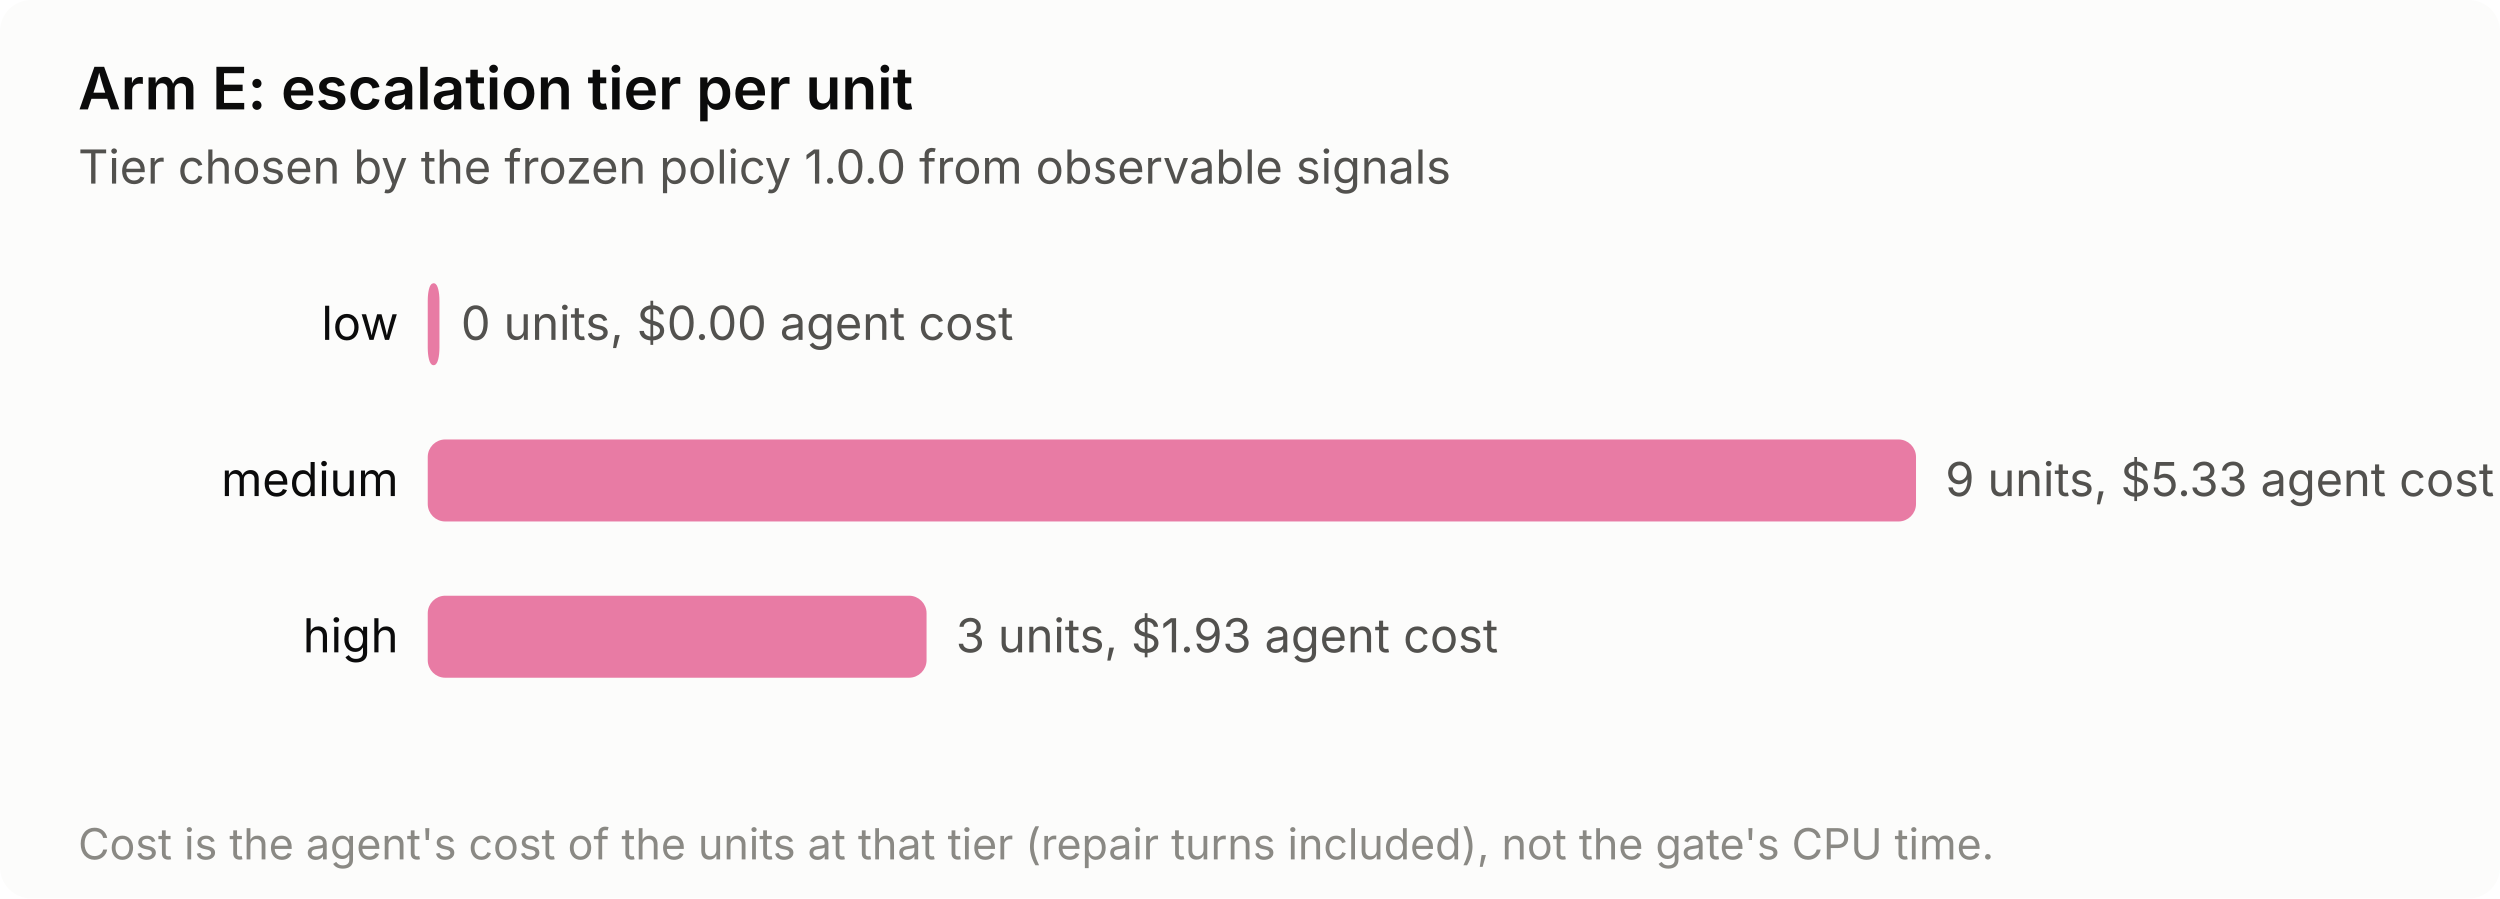
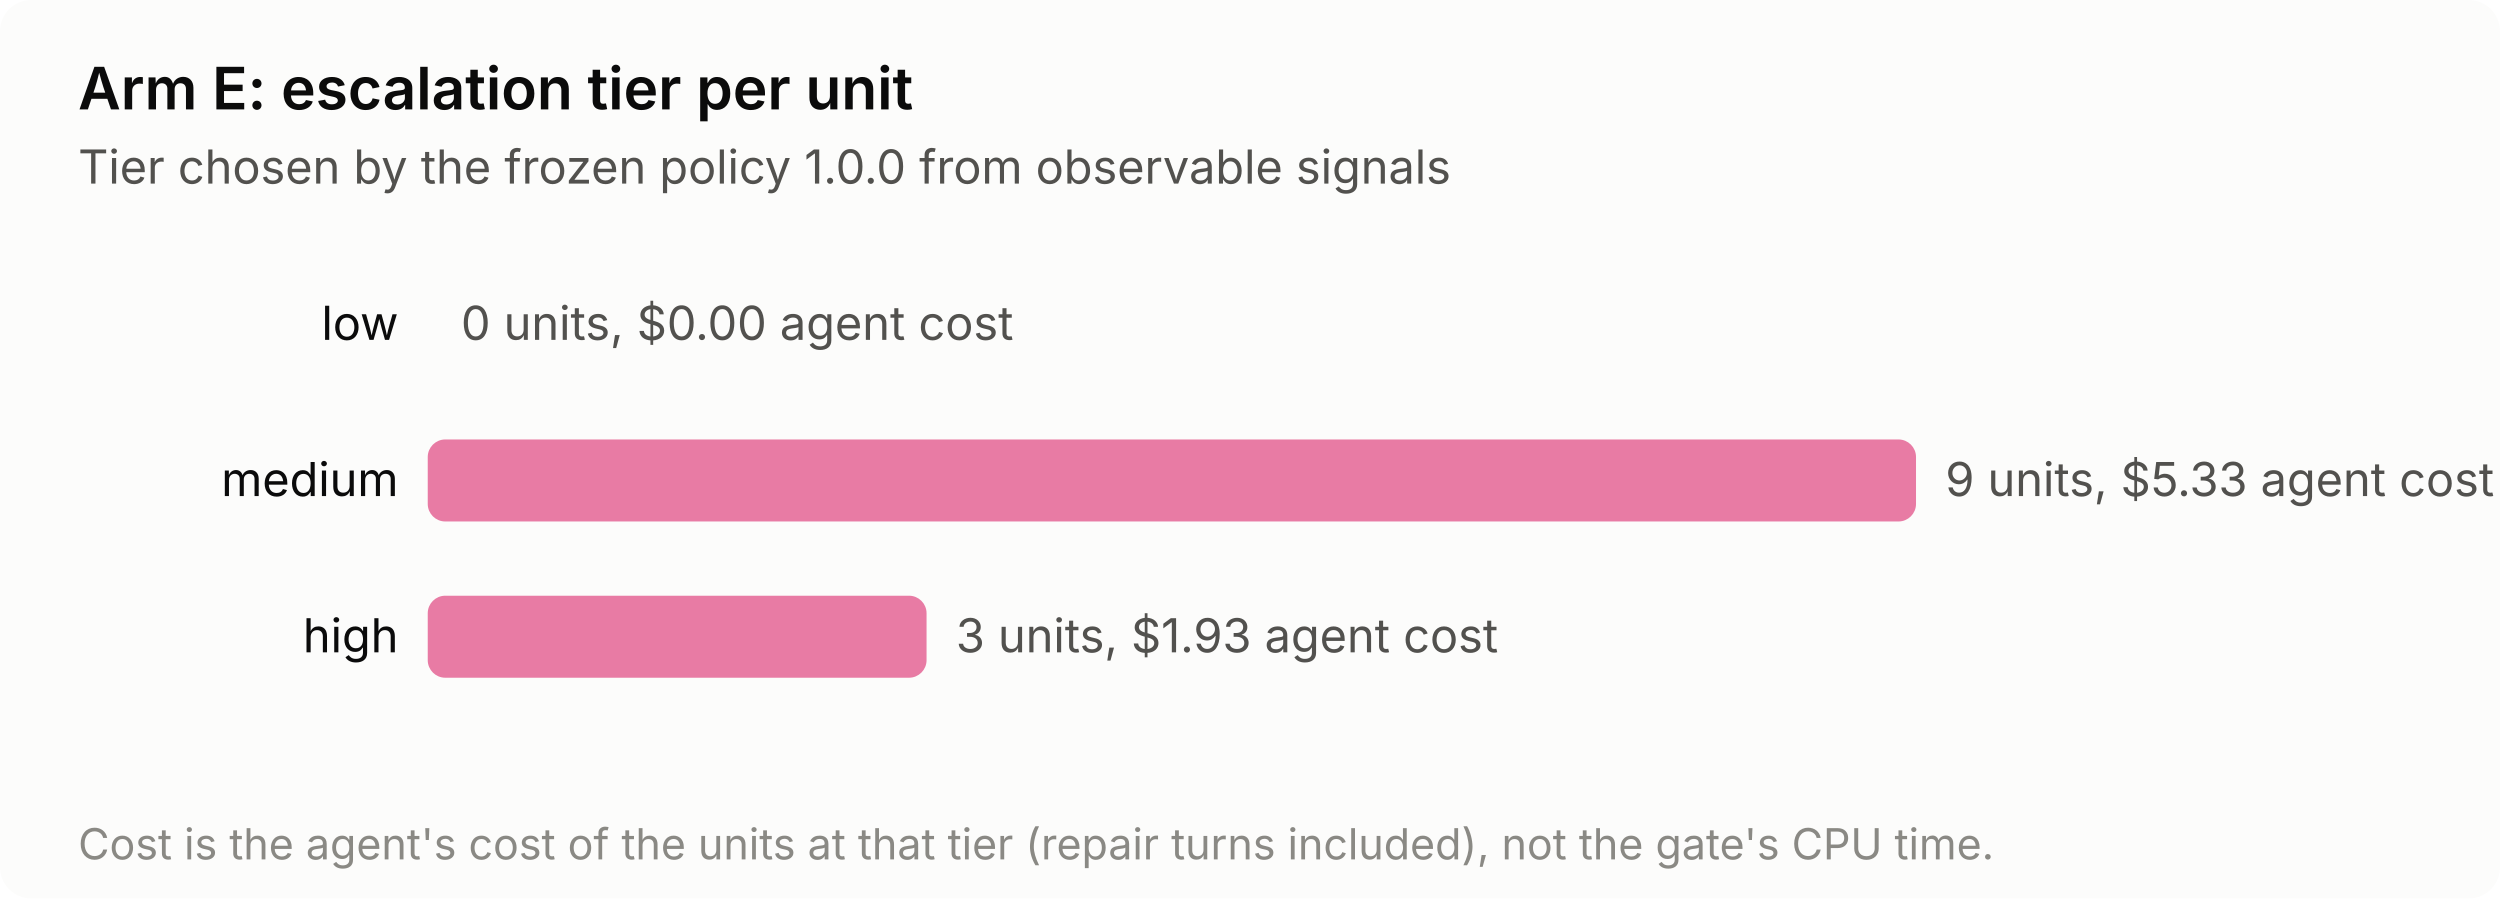
<svg xmlns="http://www.w3.org/2000/svg" viewBox="0 0 640 230" width="640" height="230" role="img" aria-label="Arm E: escalation tier per unit">
  <style>
  svg { font-family: system-ui, -apple-system, "Segoe UI", sans-serif; }
  .bg { fill: #fcfcfb; } .t1 { fill: #0b0b0b; } .t2 { fill: #52514e; } .t3 { fill: #8a8984; }
  .grid { stroke: #e6e5e0; stroke-width: 1; } .axis { stroke: #b9b8b1; stroke-width: 1; }
  .s1 { fill: #2a78d6; stroke: #2a78d6; } .s2 { fill: #eb6834; stroke: #eb6834; } .s3 { fill: #1baf7a; stroke: #1baf7a; }
  .s4 { fill: #eda100; stroke: #eda100; } .s5 { fill: #e87ba4; stroke: #e87ba4; } .s6 { fill: #008300; stroke: #008300; }
  .ok { fill: #1baf7a; } .bad { fill: #e34948; } .na { fill: none; stroke: #b9b8b1; stroke-width: 1.5; }
  .ring { stroke: #fcfcfb; stroke-width: 2; }
  @media (prefers-color-scheme: dark) {
    .bg { fill: #1a1a19; } .t1 { fill: #f0efec; } .t2 { fill: #c3c2b7; } .t3 { fill: #8f8e86; }
    .grid { stroke: #2e2e2c; } .axis { stroke: #55544f; } .ring { stroke: #1a1a19; }
    .s1 { fill: #3987e5; stroke: #3987e5; } .s2 { fill: #d95926; stroke: #d95926; } .s3 { fill: #199e70; stroke: #199e70; }
    .s4 { fill: #c98500; stroke: #c98500; } .s5 { fill: #d55181; stroke: #d55181; } .s6 { fill: #008300; stroke: #008300; }
    .ok { fill: #199e70; } .bad { fill: #e66767; }
  }
</style>
  <rect class="bg" x="0" y="0" width="640" height="230" rx="8" />
  <text class="t1" x="20" y="28" font-size="15" font-weight="600">Arm E: escalation tier per unit</text>
  <text class="t2" x="20" y="47" font-size="12">Tier chosen by the frozen policy 1.0.0 from observable signals</text>
  <text class="t1" x="102" y="87" font-size="12" text-anchor="end">low</text>
-   <rect class="s5" x="110" y="73" width="2" height="20" rx="4" />
  <text class="t2" x="118" y="87" font-size="12">0 units, $0.00 agent cost</text>
  <text class="t1" x="102" y="127" font-size="12" text-anchor="end">medium</text>
  <rect class="s5" x="110" y="113" width="380" height="20" rx="4" />
  <text class="t2" x="498" y="127" font-size="12">9 units, $5.33 agent cost</text>
  <text class="t1" x="102" y="167" font-size="12" text-anchor="end">high</text>
  <rect class="s5" x="110" y="153" width="126.7" height="20" rx="4" />
  <text class="t2" x="244.7" y="167" font-size="12">3 units, $1.93 agent cost</text>
  <text class="t3" x="20" y="220" font-size="11">Cost is the agent's cost of the units at that tier (repair turns included), not the gate's CPU time.</text>
</svg>
